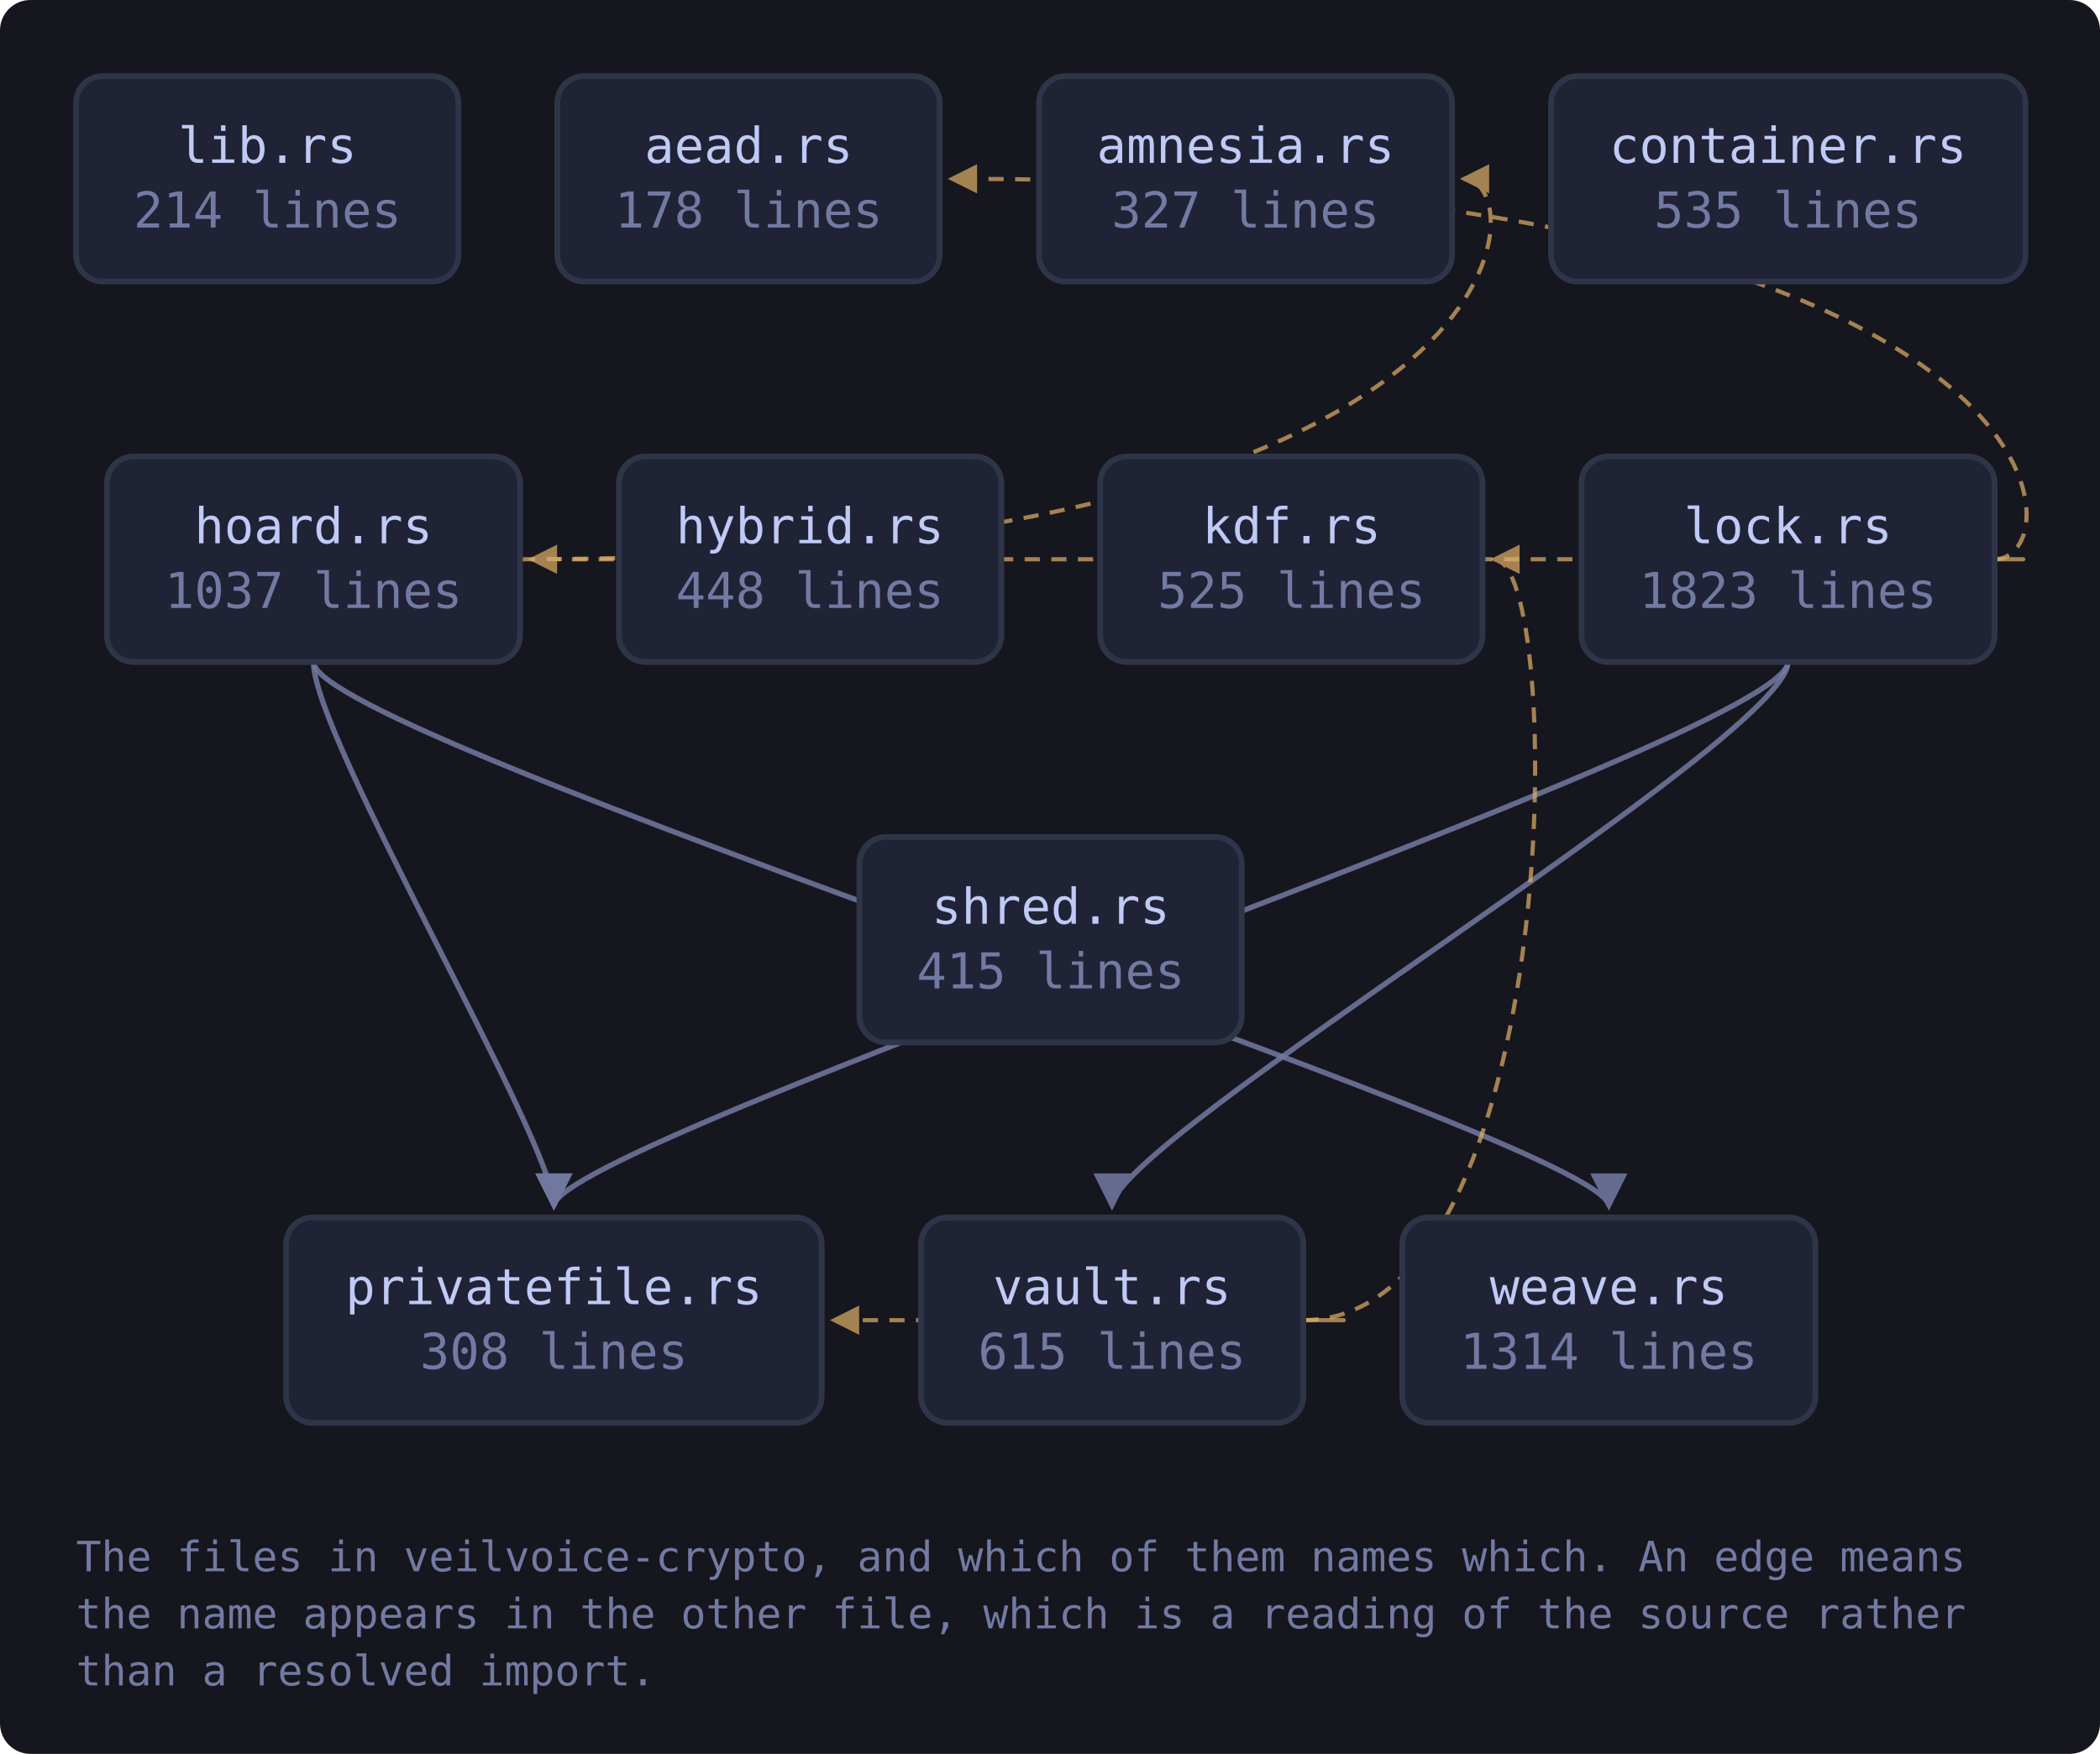
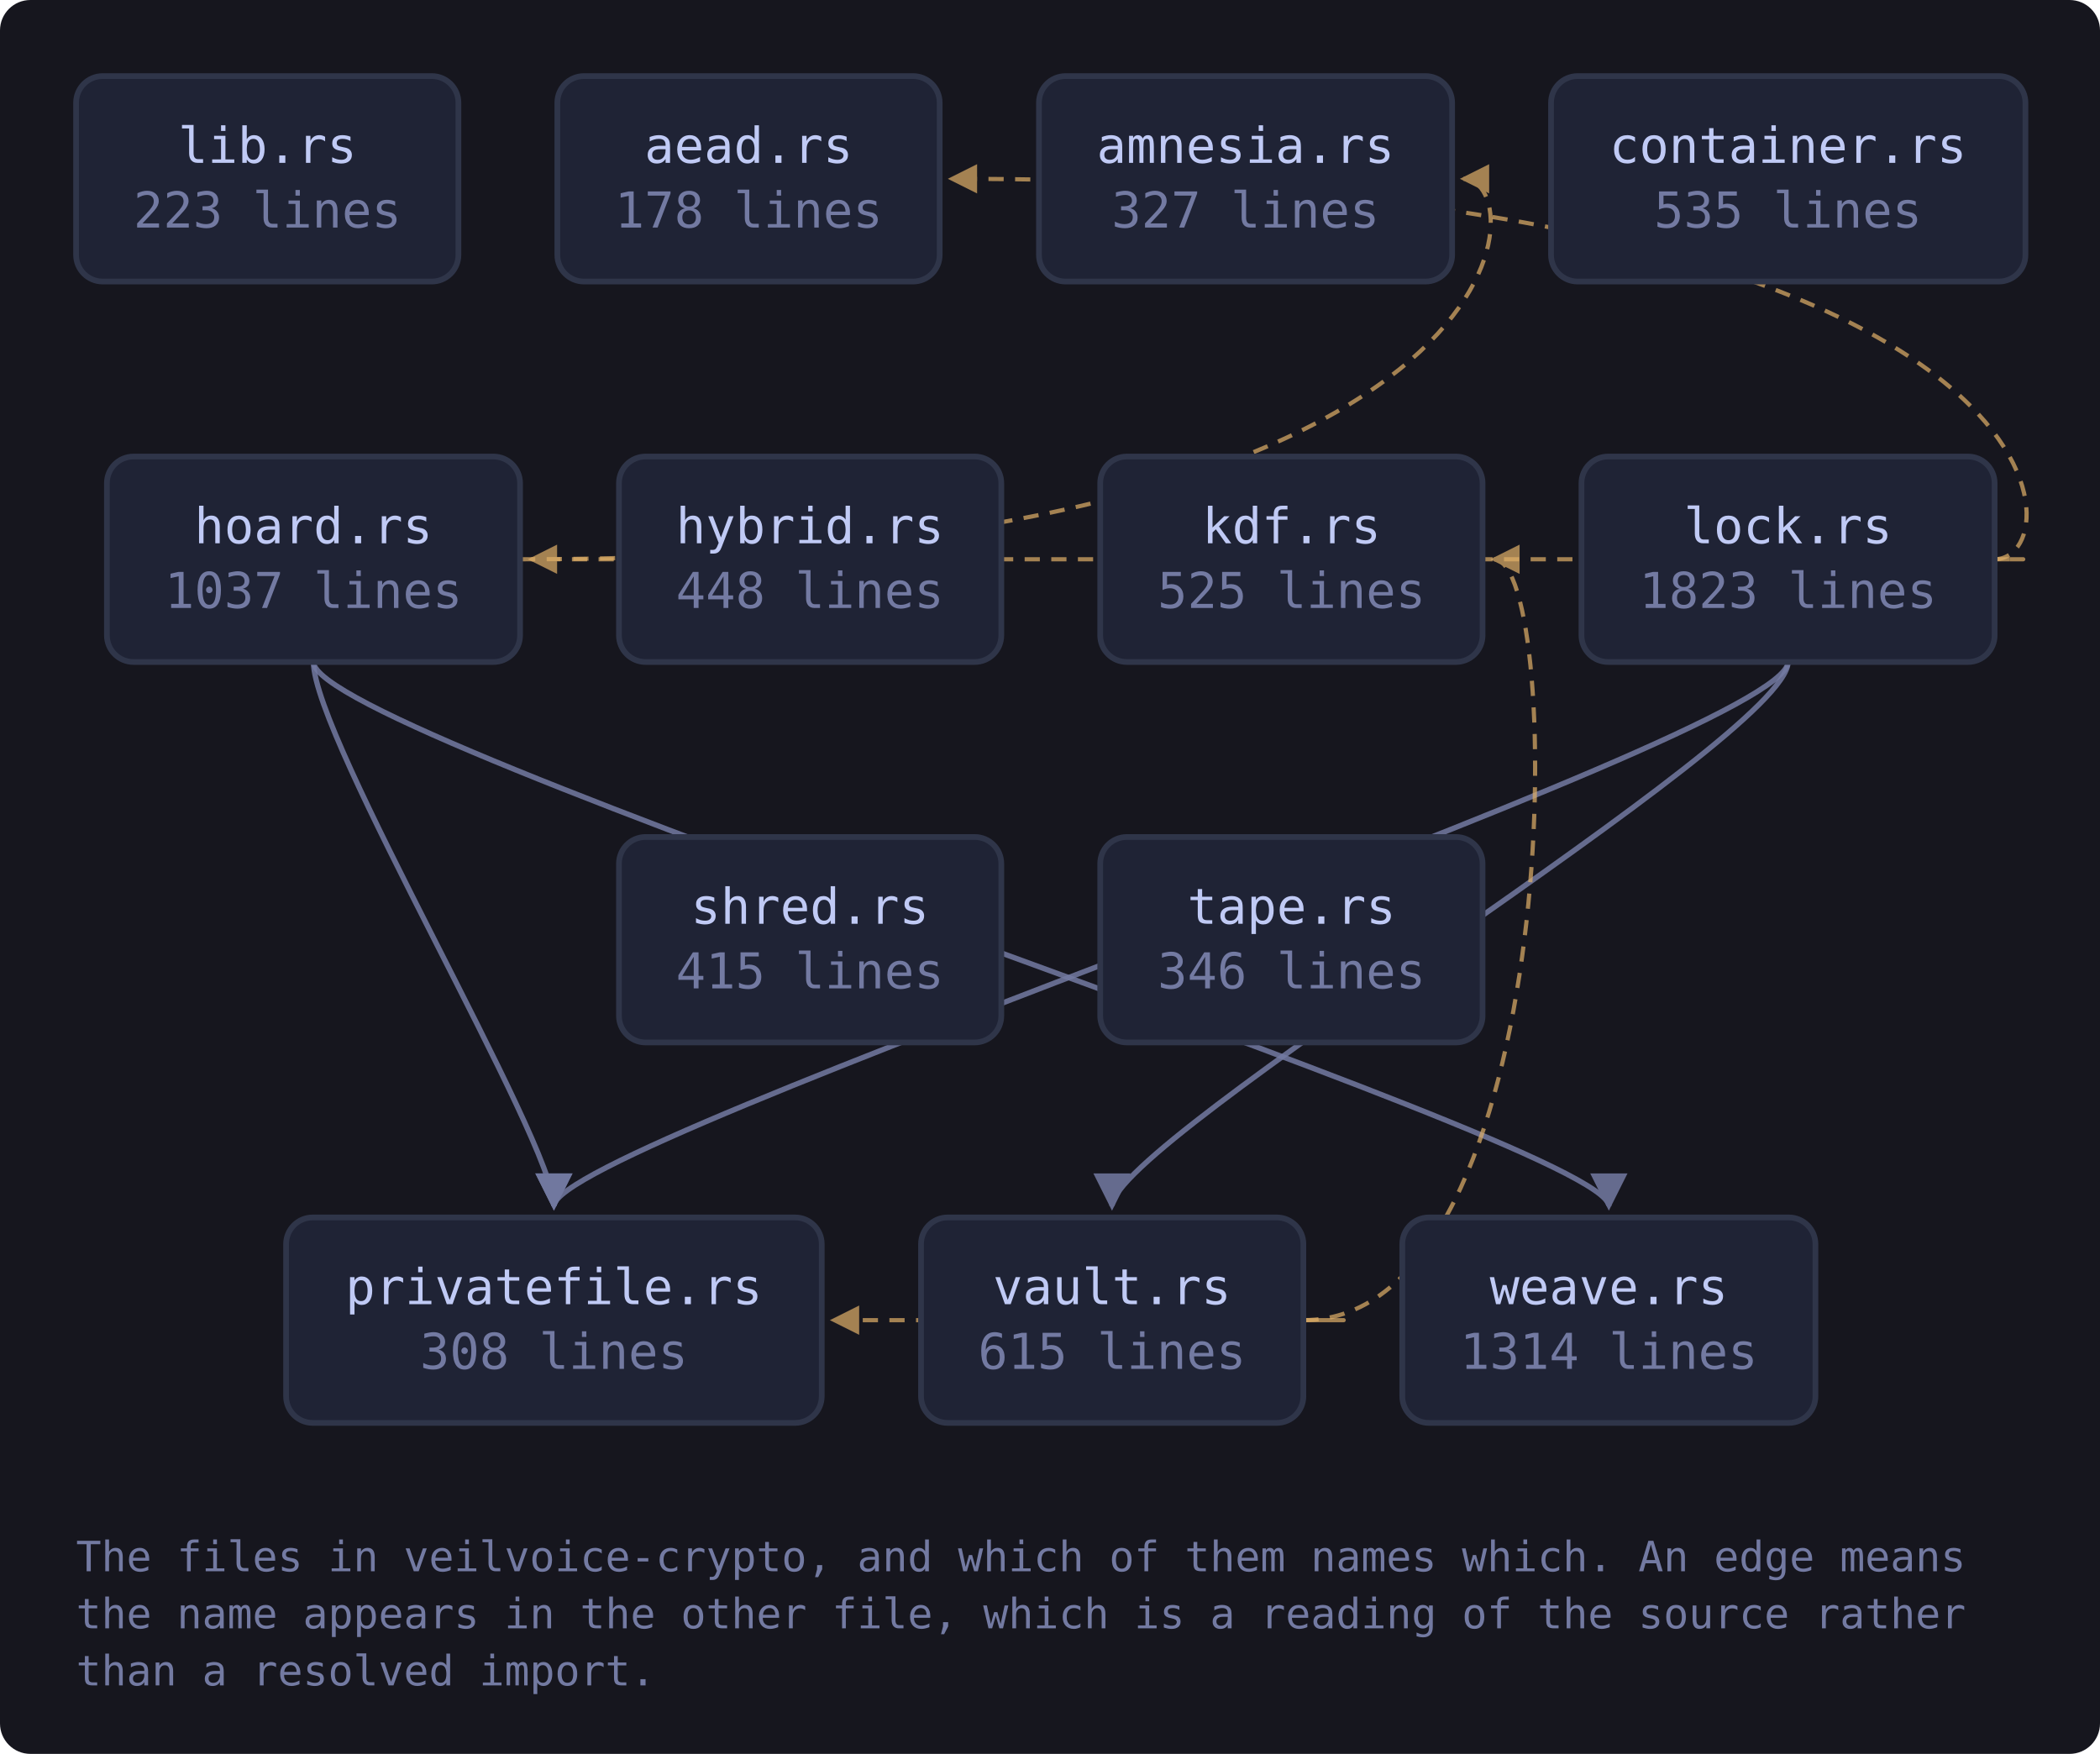
<svg xmlns="http://www.w3.org/2000/svg" viewBox="0 0 552 461" width="552" height="461" style="max-width:100%;height:auto" role="img" aria-label="flowchart">
  <defs>
    <marker id="a-muted" viewBox="0 0 8 8" refX="7" refY="4" markerWidth="7" markerHeight="7" orient="auto-start-reverse">
      <path d="M0 0 L8 4 L0 8 z" fill="var(--muted, #737aa2)" />
    </marker>
    <marker id="a-warn" viewBox="0 0 8 8" refX="7" refY="4" markerWidth="7" markerHeight="7" orient="auto-start-reverse">
      <path d="M0 0 L8 4 L0 8 z" fill="var(--warn, #e0af68)" />
    </marker>
    <marker id="a-accent" viewBox="0 0 8 8" refX="7" refY="4" markerWidth="7" markerHeight="7" orient="auto-start-reverse">
      <path d="M0 0 L8 4 L0 8 z" fill="var(--accent, #7aa2f7)" />
    </marker>
    <marker id="a-cyan" viewBox="0 0 8 8" refX="7" refY="4" markerWidth="7" markerHeight="7" orient="auto-start-reverse">
      <path d="M0 0 L8 4 L0 8 z" fill="var(--cyan, #7dcfff)" />
    </marker>
    <marker id="a-accent-2" viewBox="0 0 8 8" refX="7" refY="4" markerWidth="7" markerHeight="7" orient="auto-start-reverse">
      <path d="M0 0 L8 4 L0 8 z" fill="var(--accent-2, #bb9af7)" />
    </marker>
  </defs>
  <rect x="0" y="0" width="552" height="461" fill="var(--bg-inset, #16161e)" rx="8" />
  <path d="M136.7 147.0 C 403.7 147.0, 403.7 47.0, 384.7 47.0" fill="none" stroke="var(--warn, #e0af68)" stroke-width="1.1" opacity="0.7" stroke-dasharray="4 3" marker-end="url(#a-warn)" />
  <path d="M82.4 174.0 C 82.4 194.0, 145.6 300.0, 145.6 317.0" fill="none" stroke="var(--muted, #737aa2)" stroke-width="1.4" opacity="0.85" marker-end="url(#a-muted)" />
  <path d="M82.4 174.0 C 82.4 194.0, 422.9 300.0, 422.9 317.0" fill="none" stroke="var(--muted, #737aa2)" stroke-width="1.4" opacity="0.85" marker-end="url(#a-muted)" />
  <path d="M524.3 147.0 C 546.3 147.0, 546.3 47.0, 250.1 47.0" fill="none" stroke="var(--warn, #e0af68)" stroke-width="1.1" opacity="0.7" stroke-dasharray="4 3" marker-end="url(#a-warn)" />
  <path d="M524.3 147.0 C 546.3 147.0, 546.3 147.0, 139.7 147.0" fill="none" stroke="var(--warn, #e0af68)" stroke-width="1.1" opacity="0.7" stroke-dasharray="4 3" marker-end="url(#a-warn)" />
  <path d="M470.0 174.0 C 470.0 194.0, 145.6 300.0, 145.6 317.0" fill="none" stroke="var(--muted, #737aa2)" stroke-width="1.4" opacity="0.85" marker-end="url(#a-muted)" />
  <path d="M470.0 174.0 C 470.0 194.0, 292.3 300.0, 292.3 317.0" fill="none" stroke="var(--muted, #737aa2)" stroke-width="1.4" opacity="0.85" marker-end="url(#a-muted)" />
  <path d="M342.6 347.0 C 411.7 347.0, 411.7 147.0, 392.7 147.0" fill="none" stroke="var(--warn, #e0af68)" stroke-width="1.1" opacity="0.7" stroke-dasharray="4 3" marker-end="url(#a-warn)" />
  <path d="M342.6 347.0 C 364.6 347.0, 364.6 347.0, 219.1 347.0" fill="none" stroke="var(--warn, #e0af68)" stroke-width="1.1" opacity="0.7" stroke-dasharray="4 3" marker-end="url(#a-warn)" />
  <a href="https://github.com/tilas01/veilvoice/blob/main/crates/veilvoice-crypto/src/lib.rs" target="_blank" rel="noopener noreferrer">
    <rect x="20.0" y="20.0" width="100.5" height="54.0" rx="7" fill="var(--bg-soft, #1f2335)" stroke="var(--border, #2f3549)" stroke-width="1.5" />
    <text x="70.3" y="42.8" font-family="ui-monospace, SFMono-Regular, Menlo, Consolas, monospace" font-size="13" fill="var(--fg, #c0caf5)" text-anchor="middle">lib.rs</text>
-     <text x="70.3" y="59.8" font-family="ui-monospace, SFMono-Regular, Menlo, Consolas, monospace" font-size="13" fill="var(--muted, #737aa2)" text-anchor="middle">214 lines</text>
+     <text x="70.3" y="59.8" font-family="ui-monospace, SFMono-Regular, Menlo, Consolas, monospace" font-size="13" fill="var(--muted, #737aa2)" text-anchor="middle">223 lines</text>
  </a>
  <a href="https://github.com/tilas01/veilvoice/blob/main/crates/veilvoice-crypto/src/aead.rs" target="_blank" rel="noopener noreferrer">
    <rect x="146.5" y="20.0" width="100.5" height="54.0" rx="7" fill="var(--bg-soft, #1f2335)" stroke="var(--border, #2f3549)" stroke-width="1.5" />
    <text x="196.8" y="42.8" font-family="ui-monospace, SFMono-Regular, Menlo, Consolas, monospace" font-size="13" fill="var(--fg, #c0caf5)" text-anchor="middle">aead.rs</text>
    <text x="196.8" y="59.8" font-family="ui-monospace, SFMono-Regular, Menlo, Consolas, monospace" font-size="13" fill="var(--muted, #737aa2)" text-anchor="middle">178 lines</text>
  </a>
  <a href="https://github.com/tilas01/veilvoice/blob/main/crates/veilvoice-crypto/src/amnesia.rs" target="_blank" rel="noopener noreferrer">
    <rect x="273.1" y="20.0" width="108.6" height="54.0" rx="7" fill="var(--bg-soft, #1f2335)" stroke="var(--border, #2f3549)" stroke-width="1.5" />
    <text x="327.4" y="42.8" font-family="ui-monospace, SFMono-Regular, Menlo, Consolas, monospace" font-size="13" fill="var(--fg, #c0caf5)" text-anchor="middle">amnesia.rs</text>
    <text x="327.4" y="59.8" font-family="ui-monospace, SFMono-Regular, Menlo, Consolas, monospace" font-size="13" fill="var(--muted, #737aa2)" text-anchor="middle">327 lines</text>
  </a>
  <a href="https://github.com/tilas01/veilvoice/blob/main/crates/veilvoice-crypto/src/container.rs" target="_blank" rel="noopener noreferrer">
    <rect x="407.7" y="20.0" width="124.7" height="54.0" rx="7" fill="var(--bg-soft, #1f2335)" stroke="var(--border, #2f3549)" stroke-width="1.5" />
    <text x="470.0" y="42.8" font-family="ui-monospace, SFMono-Regular, Menlo, Consolas, monospace" font-size="13" fill="var(--fg, #c0caf5)" text-anchor="middle">container.rs</text>
    <text x="470.0" y="59.8" font-family="ui-monospace, SFMono-Regular, Menlo, Consolas, monospace" font-size="13" fill="var(--muted, #737aa2)" text-anchor="middle">535 lines</text>
  </a>
  <a href="https://github.com/tilas01/veilvoice/blob/main/crates/veilvoice-crypto/src/hoard.rs" target="_blank" rel="noopener noreferrer">
    <rect x="28.1" y="120.0" width="108.6" height="54.0" rx="7" fill="var(--bg-soft, #1f2335)" stroke="var(--border, #2f3549)" stroke-width="1.5" />
    <text x="82.4" y="142.8" font-family="ui-monospace, SFMono-Regular, Menlo, Consolas, monospace" font-size="13" fill="var(--fg, #c0caf5)" text-anchor="middle">hoard.rs</text>
    <text x="82.4" y="159.8" font-family="ui-monospace, SFMono-Regular, Menlo, Consolas, monospace" font-size="13" fill="var(--muted, #737aa2)" text-anchor="middle">1037 lines</text>
  </a>
  <a href="https://github.com/tilas01/veilvoice/blob/main/crates/veilvoice-crypto/src/hybrid.rs" target="_blank" rel="noopener noreferrer">
    <rect x="162.7" y="120.0" width="100.5" height="54.0" rx="7" fill="var(--bg-soft, #1f2335)" stroke="var(--border, #2f3549)" stroke-width="1.5" />
    <text x="212.9" y="142.8" font-family="ui-monospace, SFMono-Regular, Menlo, Consolas, monospace" font-size="13" fill="var(--fg, #c0caf5)" text-anchor="middle">hybrid.rs</text>
    <text x="212.9" y="159.8" font-family="ui-monospace, SFMono-Regular, Menlo, Consolas, monospace" font-size="13" fill="var(--muted, #737aa2)" text-anchor="middle">448 lines</text>
  </a>
  <a href="https://github.com/tilas01/veilvoice/blob/main/crates/veilvoice-crypto/src/kdf.rs" target="_blank" rel="noopener noreferrer">
    <rect x="289.2" y="120.0" width="100.5" height="54.0" rx="7" fill="var(--bg-soft, #1f2335)" stroke="var(--border, #2f3549)" stroke-width="1.5" />
    <text x="339.5" y="142.8" font-family="ui-monospace, SFMono-Regular, Menlo, Consolas, monospace" font-size="13" fill="var(--fg, #c0caf5)" text-anchor="middle">kdf.rs</text>
    <text x="339.5" y="159.8" font-family="ui-monospace, SFMono-Regular, Menlo, Consolas, monospace" font-size="13" fill="var(--muted, #737aa2)" text-anchor="middle">525 lines</text>
  </a>
  <a href="https://github.com/tilas01/veilvoice/blob/main/crates/veilvoice-crypto/src/lock.rs" target="_blank" rel="noopener noreferrer">
    <rect x="415.7" y="120.0" width="108.6" height="54.0" rx="7" fill="var(--bg-soft, #1f2335)" stroke="var(--border, #2f3549)" stroke-width="1.5" />
    <text x="470.0" y="142.8" font-family="ui-monospace, SFMono-Regular, Menlo, Consolas, monospace" font-size="13" fill="var(--fg, #c0caf5)" text-anchor="middle">lock.rs</text>
    <text x="470.0" y="159.8" font-family="ui-monospace, SFMono-Regular, Menlo, Consolas, monospace" font-size="13" fill="var(--muted, #737aa2)" text-anchor="middle">1823 lines</text>
  </a>
  <a href="https://github.com/tilas01/veilvoice/blob/main/crates/veilvoice-crypto/src/privatefile.rs" target="_blank" rel="noopener noreferrer">
    <rect x="75.2" y="320.0" width="140.8" height="54.0" rx="7" fill="var(--bg-soft, #1f2335)" stroke="var(--border, #2f3549)" stroke-width="1.5" />
    <text x="145.6" y="342.8" font-family="ui-monospace, SFMono-Regular, Menlo, Consolas, monospace" font-size="13" fill="var(--fg, #c0caf5)" text-anchor="middle">privatefile.rs</text>
    <text x="145.6" y="359.8" font-family="ui-monospace, SFMono-Regular, Menlo, Consolas, monospace" font-size="13" fill="var(--muted, #737aa2)" text-anchor="middle">308 lines</text>
  </a>
  <a href="https://github.com/tilas01/veilvoice/blob/main/crates/veilvoice-crypto/src/shred.rs" target="_blank" rel="noopener noreferrer">
-     <rect x="225.9" y="220.0" width="100.5" height="54.0" rx="7" fill="var(--bg-soft, #1f2335)" stroke="var(--border, #2f3549)" stroke-width="1.5" />
-     <text x="276.2" y="242.8" font-family="ui-monospace, SFMono-Regular, Menlo, Consolas, monospace" font-size="13" fill="var(--fg, #c0caf5)" text-anchor="middle">shred.rs</text>
-     <text x="276.2" y="259.8" font-family="ui-monospace, SFMono-Regular, Menlo, Consolas, monospace" font-size="13" fill="var(--muted, #737aa2)" text-anchor="middle">415 lines</text>
+     <rect x="162.7" y="220.0" width="100.5" height="54.0" rx="7" fill="var(--bg-soft, #1f2335)" stroke="var(--border, #2f3549)" stroke-width="1.5" />
+     <text x="212.9" y="242.8" font-family="ui-monospace, SFMono-Regular, Menlo, Consolas, monospace" font-size="13" fill="var(--fg, #c0caf5)" text-anchor="middle">shred.rs</text>
+     <text x="212.9" y="259.8" font-family="ui-monospace, SFMono-Regular, Menlo, Consolas, monospace" font-size="13" fill="var(--muted, #737aa2)" text-anchor="middle">415 lines</text>
+   </a>
+   <a href="https://github.com/tilas01/veilvoice/blob/main/crates/veilvoice-crypto/src/tape.rs" target="_blank" rel="noopener noreferrer">
+     <rect x="289.2" y="220.0" width="100.5" height="54.0" rx="7" fill="var(--bg-soft, #1f2335)" stroke="var(--border, #2f3549)" stroke-width="1.5" />
+     <text x="339.5" y="242.8" font-family="ui-monospace, SFMono-Regular, Menlo, Consolas, monospace" font-size="13" fill="var(--fg, #c0caf5)" text-anchor="middle">tape.rs</text>
+     <text x="339.5" y="259.8" font-family="ui-monospace, SFMono-Regular, Menlo, Consolas, monospace" font-size="13" fill="var(--muted, #737aa2)" text-anchor="middle">346 lines</text>
  </a>
  <a href="https://github.com/tilas01/veilvoice/blob/main/crates/veilvoice-crypto/src/vault.rs" target="_blank" rel="noopener noreferrer">
    <rect x="242.1" y="320.0" width="100.5" height="54.0" rx="7" fill="var(--bg-soft, #1f2335)" stroke="var(--border, #2f3549)" stroke-width="1.5" />
    <text x="292.3" y="342.8" font-family="ui-monospace, SFMono-Regular, Menlo, Consolas, monospace" font-size="13" fill="var(--fg, #c0caf5)" text-anchor="middle">vault.rs</text>
    <text x="292.3" y="359.8" font-family="ui-monospace, SFMono-Regular, Menlo, Consolas, monospace" font-size="13" fill="var(--muted, #737aa2)" text-anchor="middle">615 lines</text>
  </a>
  <a href="https://github.com/tilas01/veilvoice/blob/main/crates/veilvoice-crypto/src/weave.rs" target="_blank" rel="noopener noreferrer">
    <rect x="368.6" y="320.0" width="108.6" height="54.0" rx="7" fill="var(--bg-soft, #1f2335)" stroke="var(--border, #2f3549)" stroke-width="1.5" />
    <text x="422.9" y="342.8" font-family="ui-monospace, SFMono-Regular, Menlo, Consolas, monospace" font-size="13" fill="var(--fg, #c0caf5)" text-anchor="middle">weave.rs</text>
    <text x="422.9" y="359.8" font-family="ui-monospace, SFMono-Regular, Menlo, Consolas, monospace" font-size="13" fill="var(--muted, #737aa2)" text-anchor="middle">1314 lines</text>
  </a>
  <text x="20.0" y="413.0" font-family="ui-monospace, SFMono-Regular, Menlo, Consolas, monospace" font-size="11" fill="var(--muted, #737aa2)">The files in veilvoice-crypto, and which of them names which. An edge means</text>
  <text x="20.0" y="428.0" font-family="ui-monospace, SFMono-Regular, Menlo, Consolas, monospace" font-size="11" fill="var(--muted, #737aa2)">the name appears in the other file, which is a reading of the source rather</text>
  <text x="20.0" y="443.0" font-family="ui-monospace, SFMono-Regular, Menlo, Consolas, monospace" font-size="11" fill="var(--muted, #737aa2)">than a resolved import.</text>
</svg>
